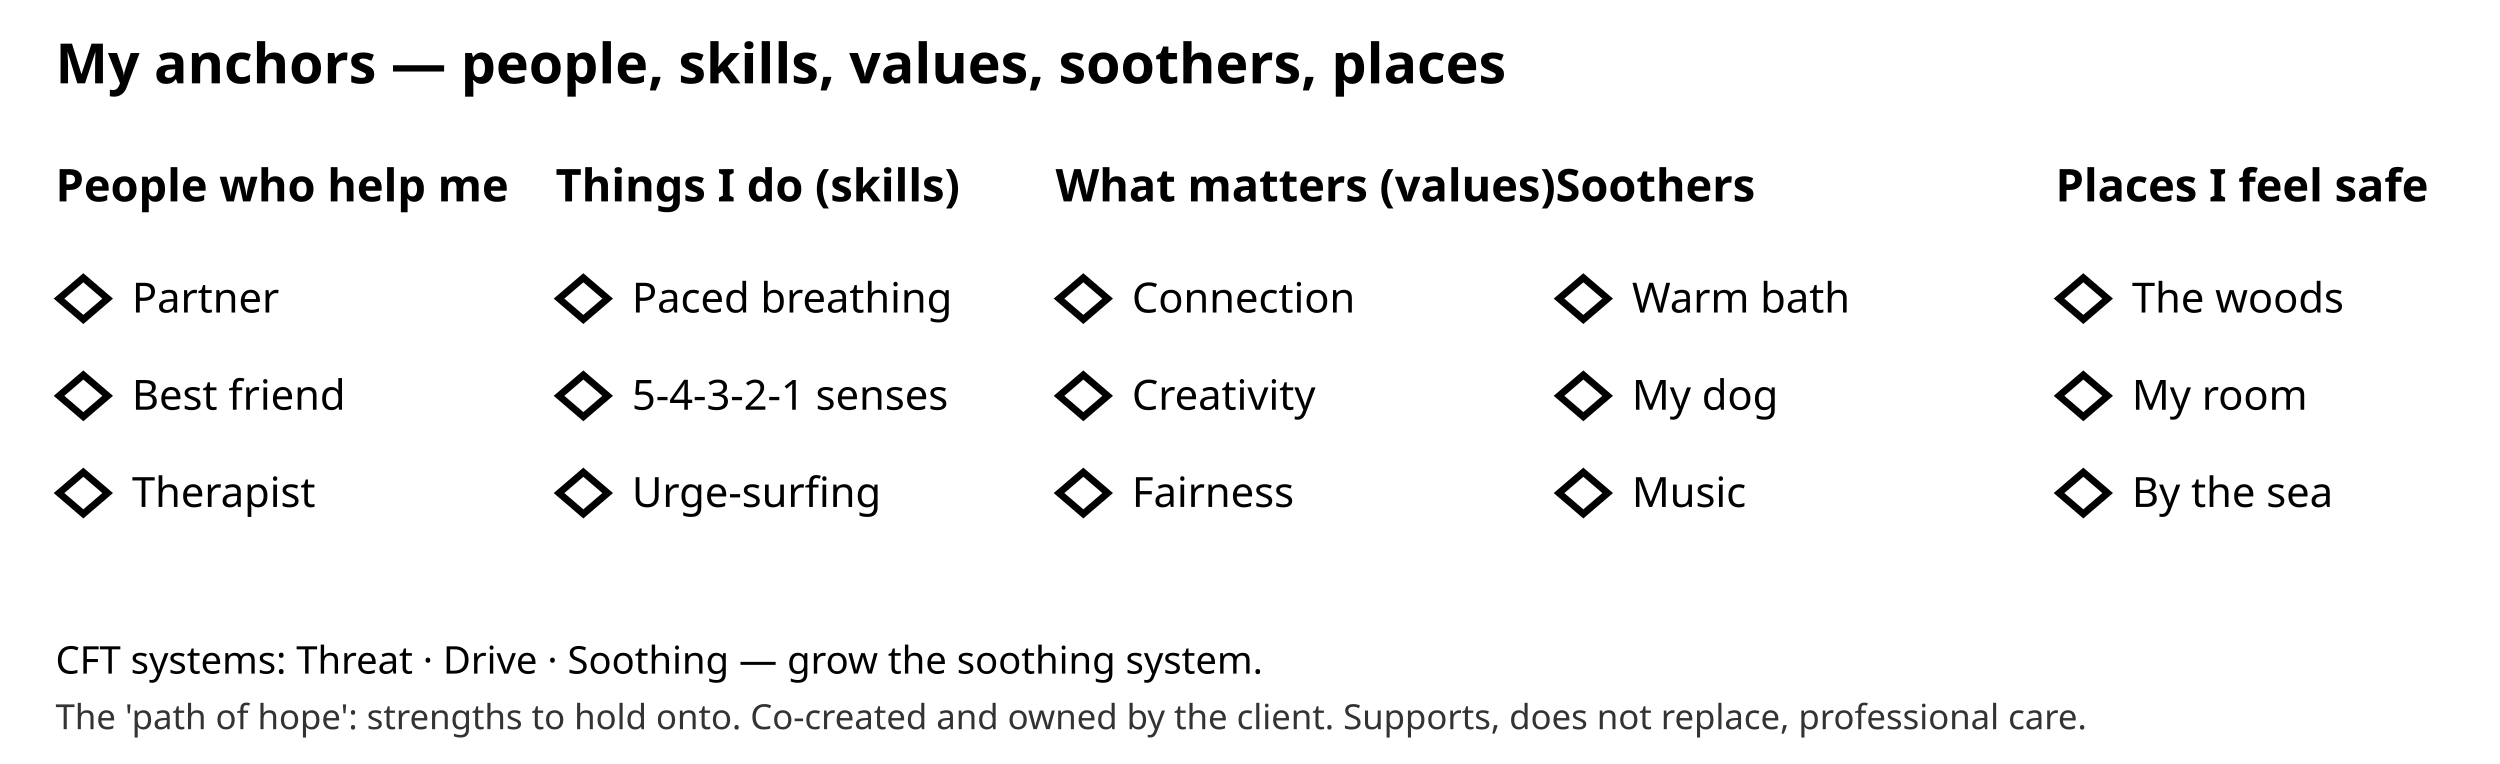
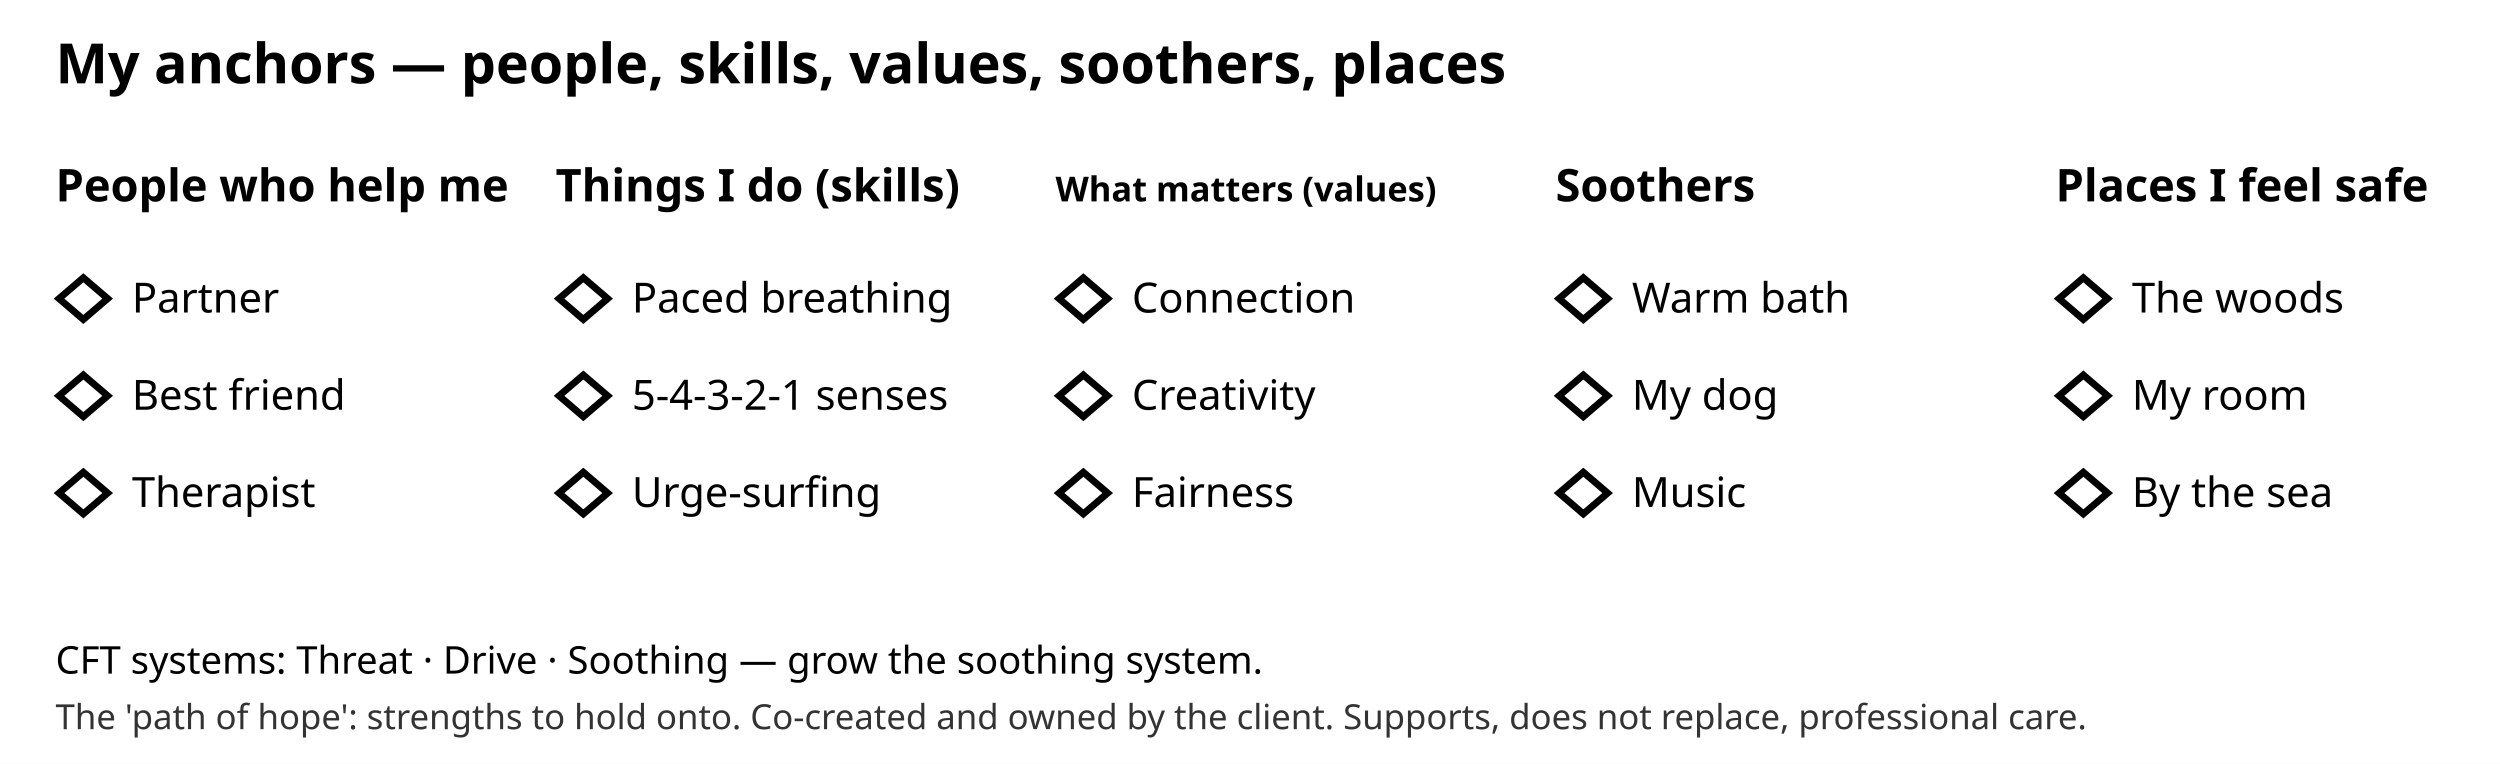
<svg xmlns="http://www.w3.org/2000/svg" viewBox="0 0 720 220" role="img" aria-label="Resource and anchor map: My anchors — people, skills, values, soothers, places. Categories — People who help me (Partner, Best friend, Therapist); Things I do (skills) (Paced breathing, 5-4-3-2-1 senses, Urge-surfing); What matters (values) (Connection, Creativity, Fairness); Soothers (Warm bath, My dog, Music); Places I feel safe (The woods, My room, By the sea). Grow the soothing system.">
  <rect x="0" y="0" width="720" height="220" fill="#fff" />
  <text x="16" y="24" font-family="sans-serif" font-size="16" font-weight="700">My anchors — people, skills, values, soothers, places</text>
  <text x="16" y="58" font-family="sans-serif" font-size="13" font-weight="700" textLength="122" lengthAdjust="spacingAndGlyphs">People who help me</text>
  <polygon data-el="node:partner" points="24,80 31,86 24,92 17,86" fill="#fff" stroke="#000" stroke-width="2" />
  <text x="38" y="90" font-family="sans-serif" font-size="12" data-el="nodelabel:partner">Partner</text>
  <polygon data-el="node:friend" points="24,108 31,114 24,120 17,114" fill="#fff" stroke="#000" stroke-width="2" />
  <text x="38" y="118" font-family="sans-serif" font-size="12" data-el="nodelabel:friend">Best friend</text>
  <polygon data-el="node:therapist" points="24,136 31,142 24,148 17,142" fill="#fff" stroke="#000" stroke-width="2" />
  <text x="38" y="146" font-family="sans-serif" font-size="12" data-el="nodelabel:therapist">Therapist</text>
  <text x="160" y="58" font-family="sans-serif" font-size="13" font-weight="700" textLength="122" lengthAdjust="spacingAndGlyphs">Things I do (skills)</text>
  <polygon data-el="node:breathing" points="168,80 175,86 168,92 161,86" fill="#fff" stroke="#000" stroke-width="2" />
  <text x="182" y="90" font-family="sans-serif" font-size="12" data-el="nodelabel:breathing" textLength="94" lengthAdjust="spacingAndGlyphs">Paced breathing</text>
  <polygon data-el="node:grounding" points="168,108 175,114 168,120 161,114" fill="#fff" stroke="#000" stroke-width="2" />
  <text x="182" y="118" font-family="sans-serif" font-size="12" data-el="nodelabel:grounding" textLength="94" lengthAdjust="spacingAndGlyphs">5-4-3-2-1 senses</text>
  <polygon data-el="node:urgesurf" points="168,136 175,142 168,148 161,142" fill="#fff" stroke="#000" stroke-width="2" />
  <text x="182" y="146" font-family="sans-serif" font-size="12" data-el="nodelabel:urgesurf">Urge-surfing</text>
-   <text x="304" y="58" font-family="sans-serif" font-size="13" font-weight="700" textLength="122" lengthAdjust="spacingAndGlyphs">What matters (values)</text>
+   <text x="304" y="58" font-family="sans-serif" font-size="9.9" font-weight="700">What matters (values)</text>
  <polygon data-el="node:connection" points="312,80 319,86 312,92 305,86" fill="#fff" stroke="#000" stroke-width="2" />
  <text x="326" y="90" font-family="sans-serif" font-size="12" data-el="nodelabel:connection">Connection</text>
  <polygon data-el="node:creativity" points="312,108 319,114 312,120 305,114" fill="#fff" stroke="#000" stroke-width="2" />
  <text x="326" y="118" font-family="sans-serif" font-size="12" data-el="nodelabel:creativity">Creativity</text>
  <polygon data-el="node:fairness" points="312,136 319,142 312,148 305,142" fill="#fff" stroke="#000" stroke-width="2" />
  <text x="326" y="146" font-family="sans-serif" font-size="12" data-el="nodelabel:fairness">Fairness</text>
  <text x="448" y="58" font-family="sans-serif" font-size="13" font-weight="700">Soothers</text>
  <polygon data-el="node:bath" points="456,80 463,86 456,92 449,86" fill="#fff" stroke="#000" stroke-width="2" />
  <text x="470" y="90" font-family="sans-serif" font-size="12" data-el="nodelabel:bath">Warm bath</text>
  <polygon data-el="node:dog" points="456,108 463,114 456,120 449,114" fill="#fff" stroke="#000" stroke-width="2" />
  <text x="470" y="118" font-family="sans-serif" font-size="12" data-el="nodelabel:dog">My dog</text>
  <polygon data-el="node:music" points="456,136 463,142 456,148 449,142" fill="#fff" stroke="#000" stroke-width="2" />
  <text x="470" y="146" font-family="sans-serif" font-size="12" data-el="nodelabel:music">Music</text>
  <text x="592" y="58" font-family="sans-serif" font-size="13" font-weight="700" textLength="122" lengthAdjust="spacingAndGlyphs">Places I feel safe</text>
  <polygon data-el="node:woods" points="600,80 607,86 600,92 593,86" fill="#fff" stroke="#000" stroke-width="2" />
  <text x="614" y="90" font-family="sans-serif" font-size="12" data-el="nodelabel:woods">The woods</text>
  <polygon data-el="node:myroom" points="600,108 607,114 600,120 593,114" fill="#fff" stroke="#000" stroke-width="2" />
  <text x="614" y="118" font-family="sans-serif" font-size="12" data-el="nodelabel:myroom">My room</text>
  <polygon data-el="node:sea" points="600,136 607,142 600,148 593,142" fill="#fff" stroke="#000" stroke-width="2" />
  <text x="614" y="146" font-family="sans-serif" font-size="12" data-el="nodelabel:sea">By the sea</text>
  <text x="16" y="194" font-family="sans-serif" font-size="11">CFT systems: Threat · Drive · Soothing — grow the soothing system.</text>
  <text x="16" y="210" font-family="sans-serif" font-size="10" fill="#333" textLength="696" lengthAdjust="spacingAndGlyphs">The 'path of hope': strengths to hold onto. Co-created and owned by the client. Supports, does not replace, professional care.</text>
</svg>
